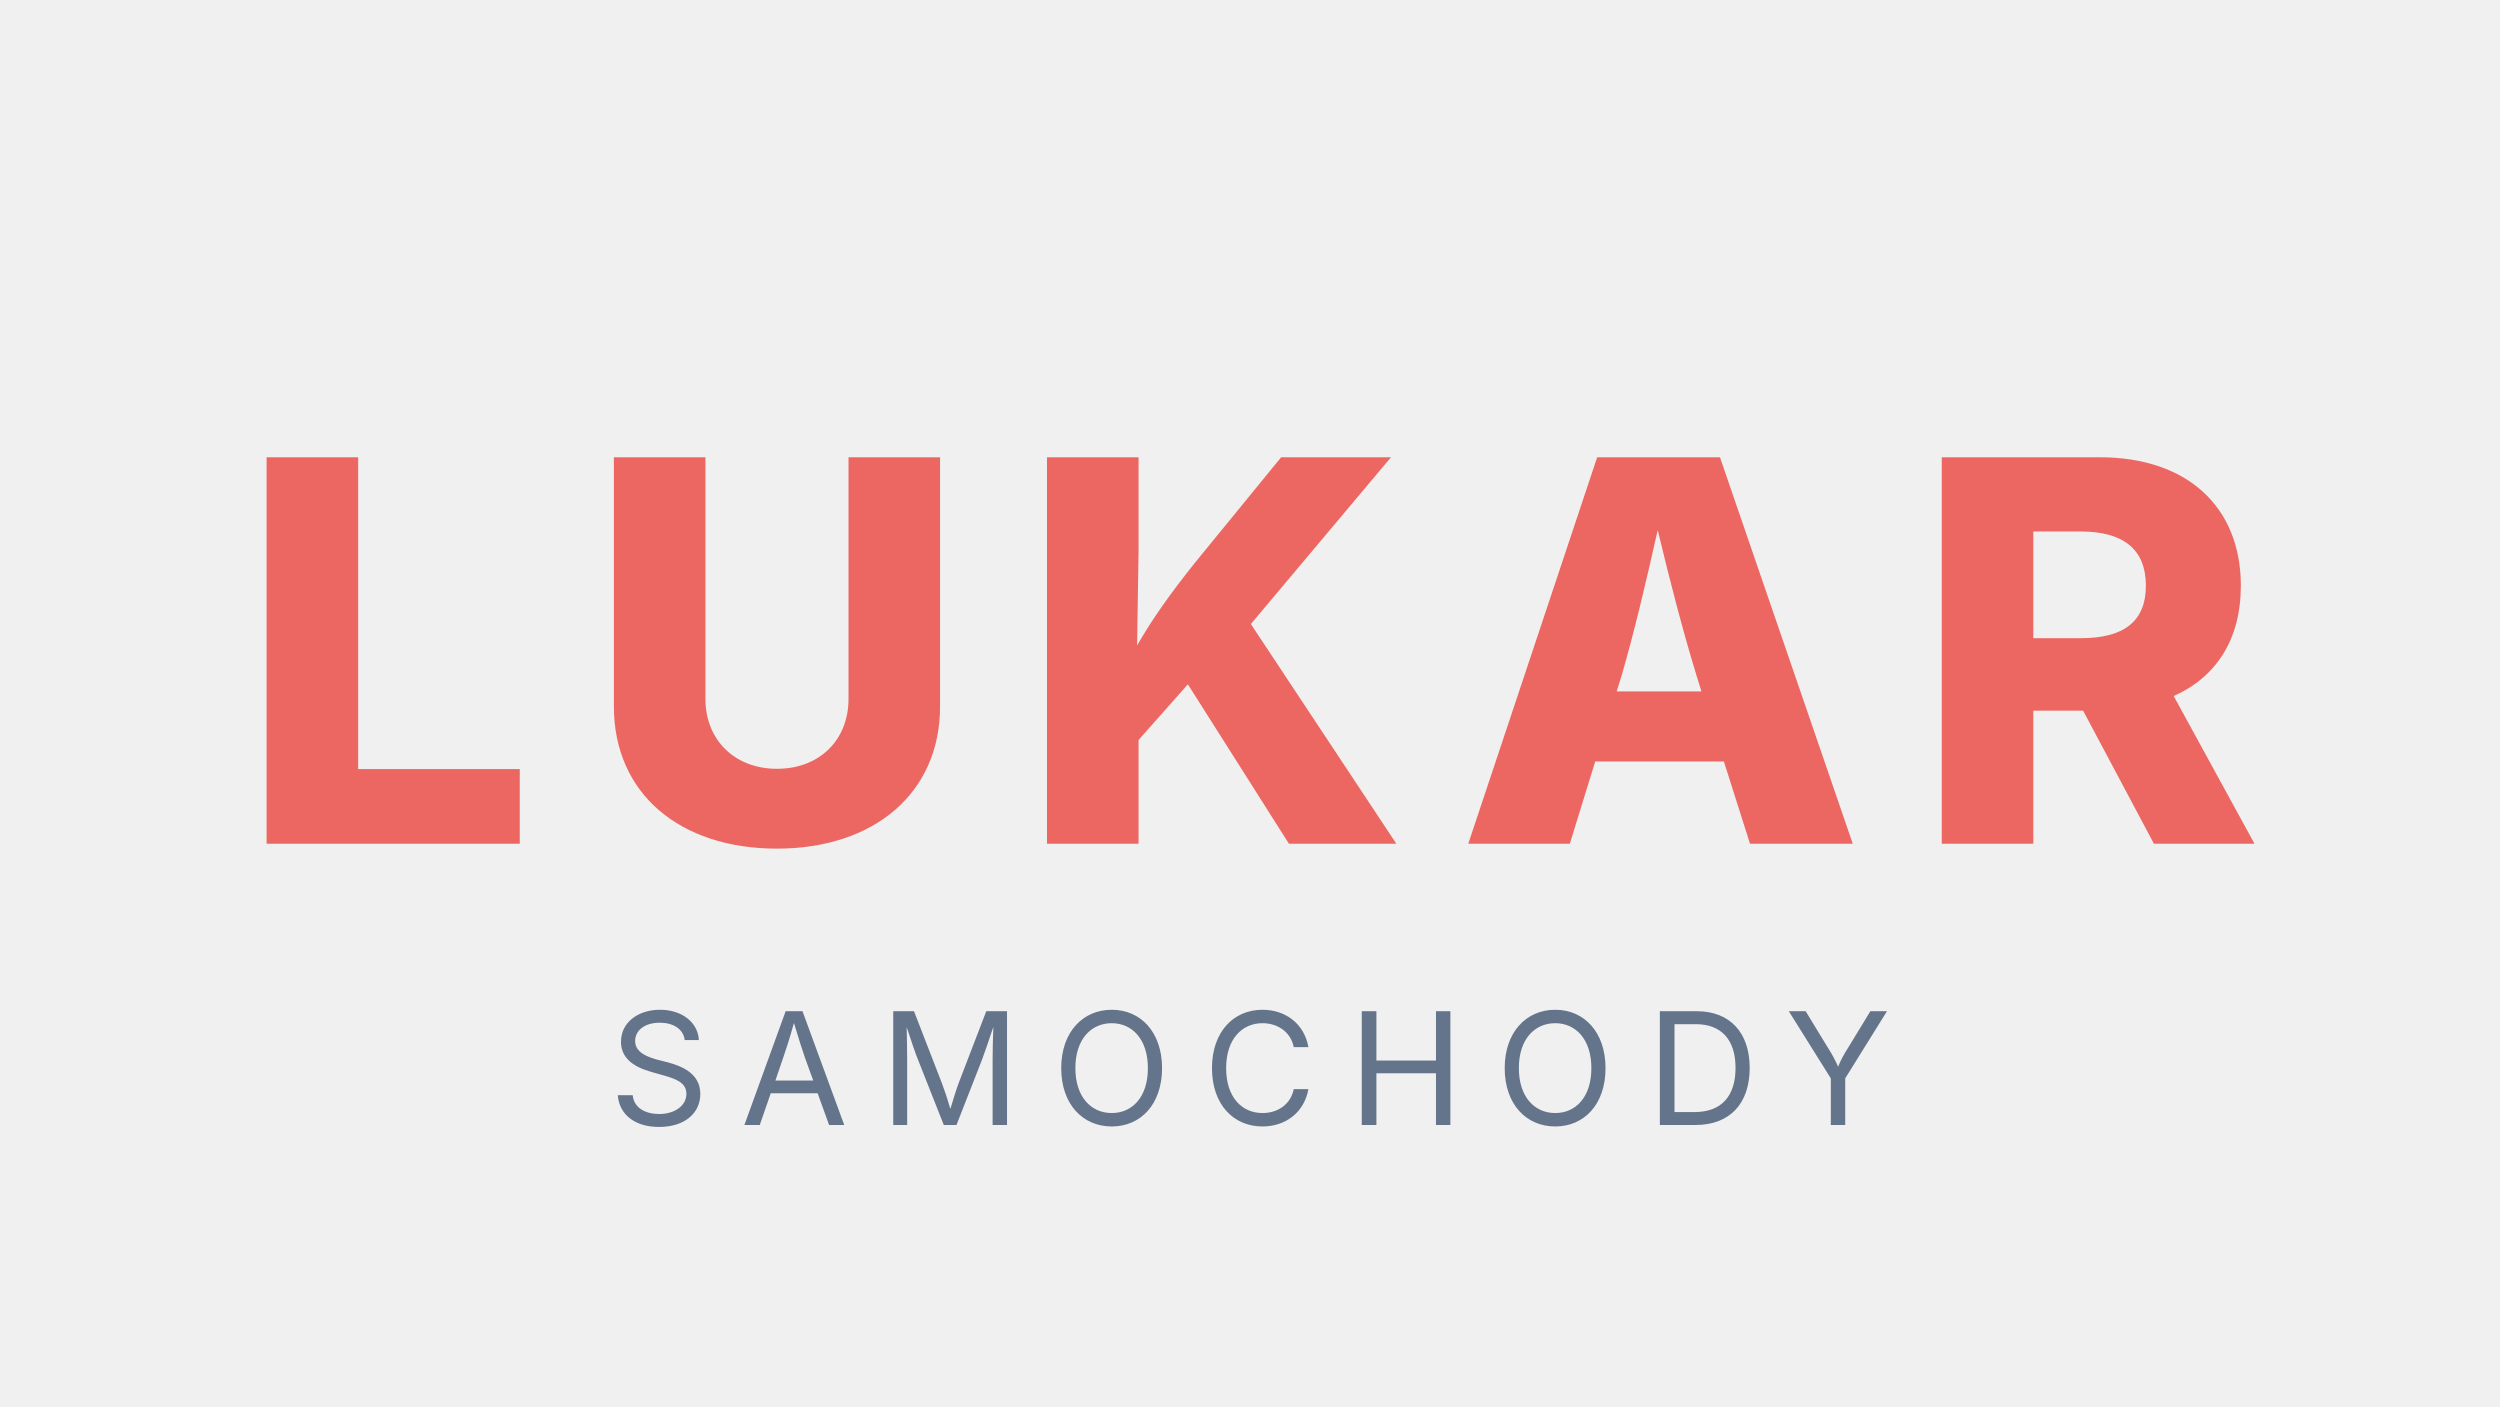
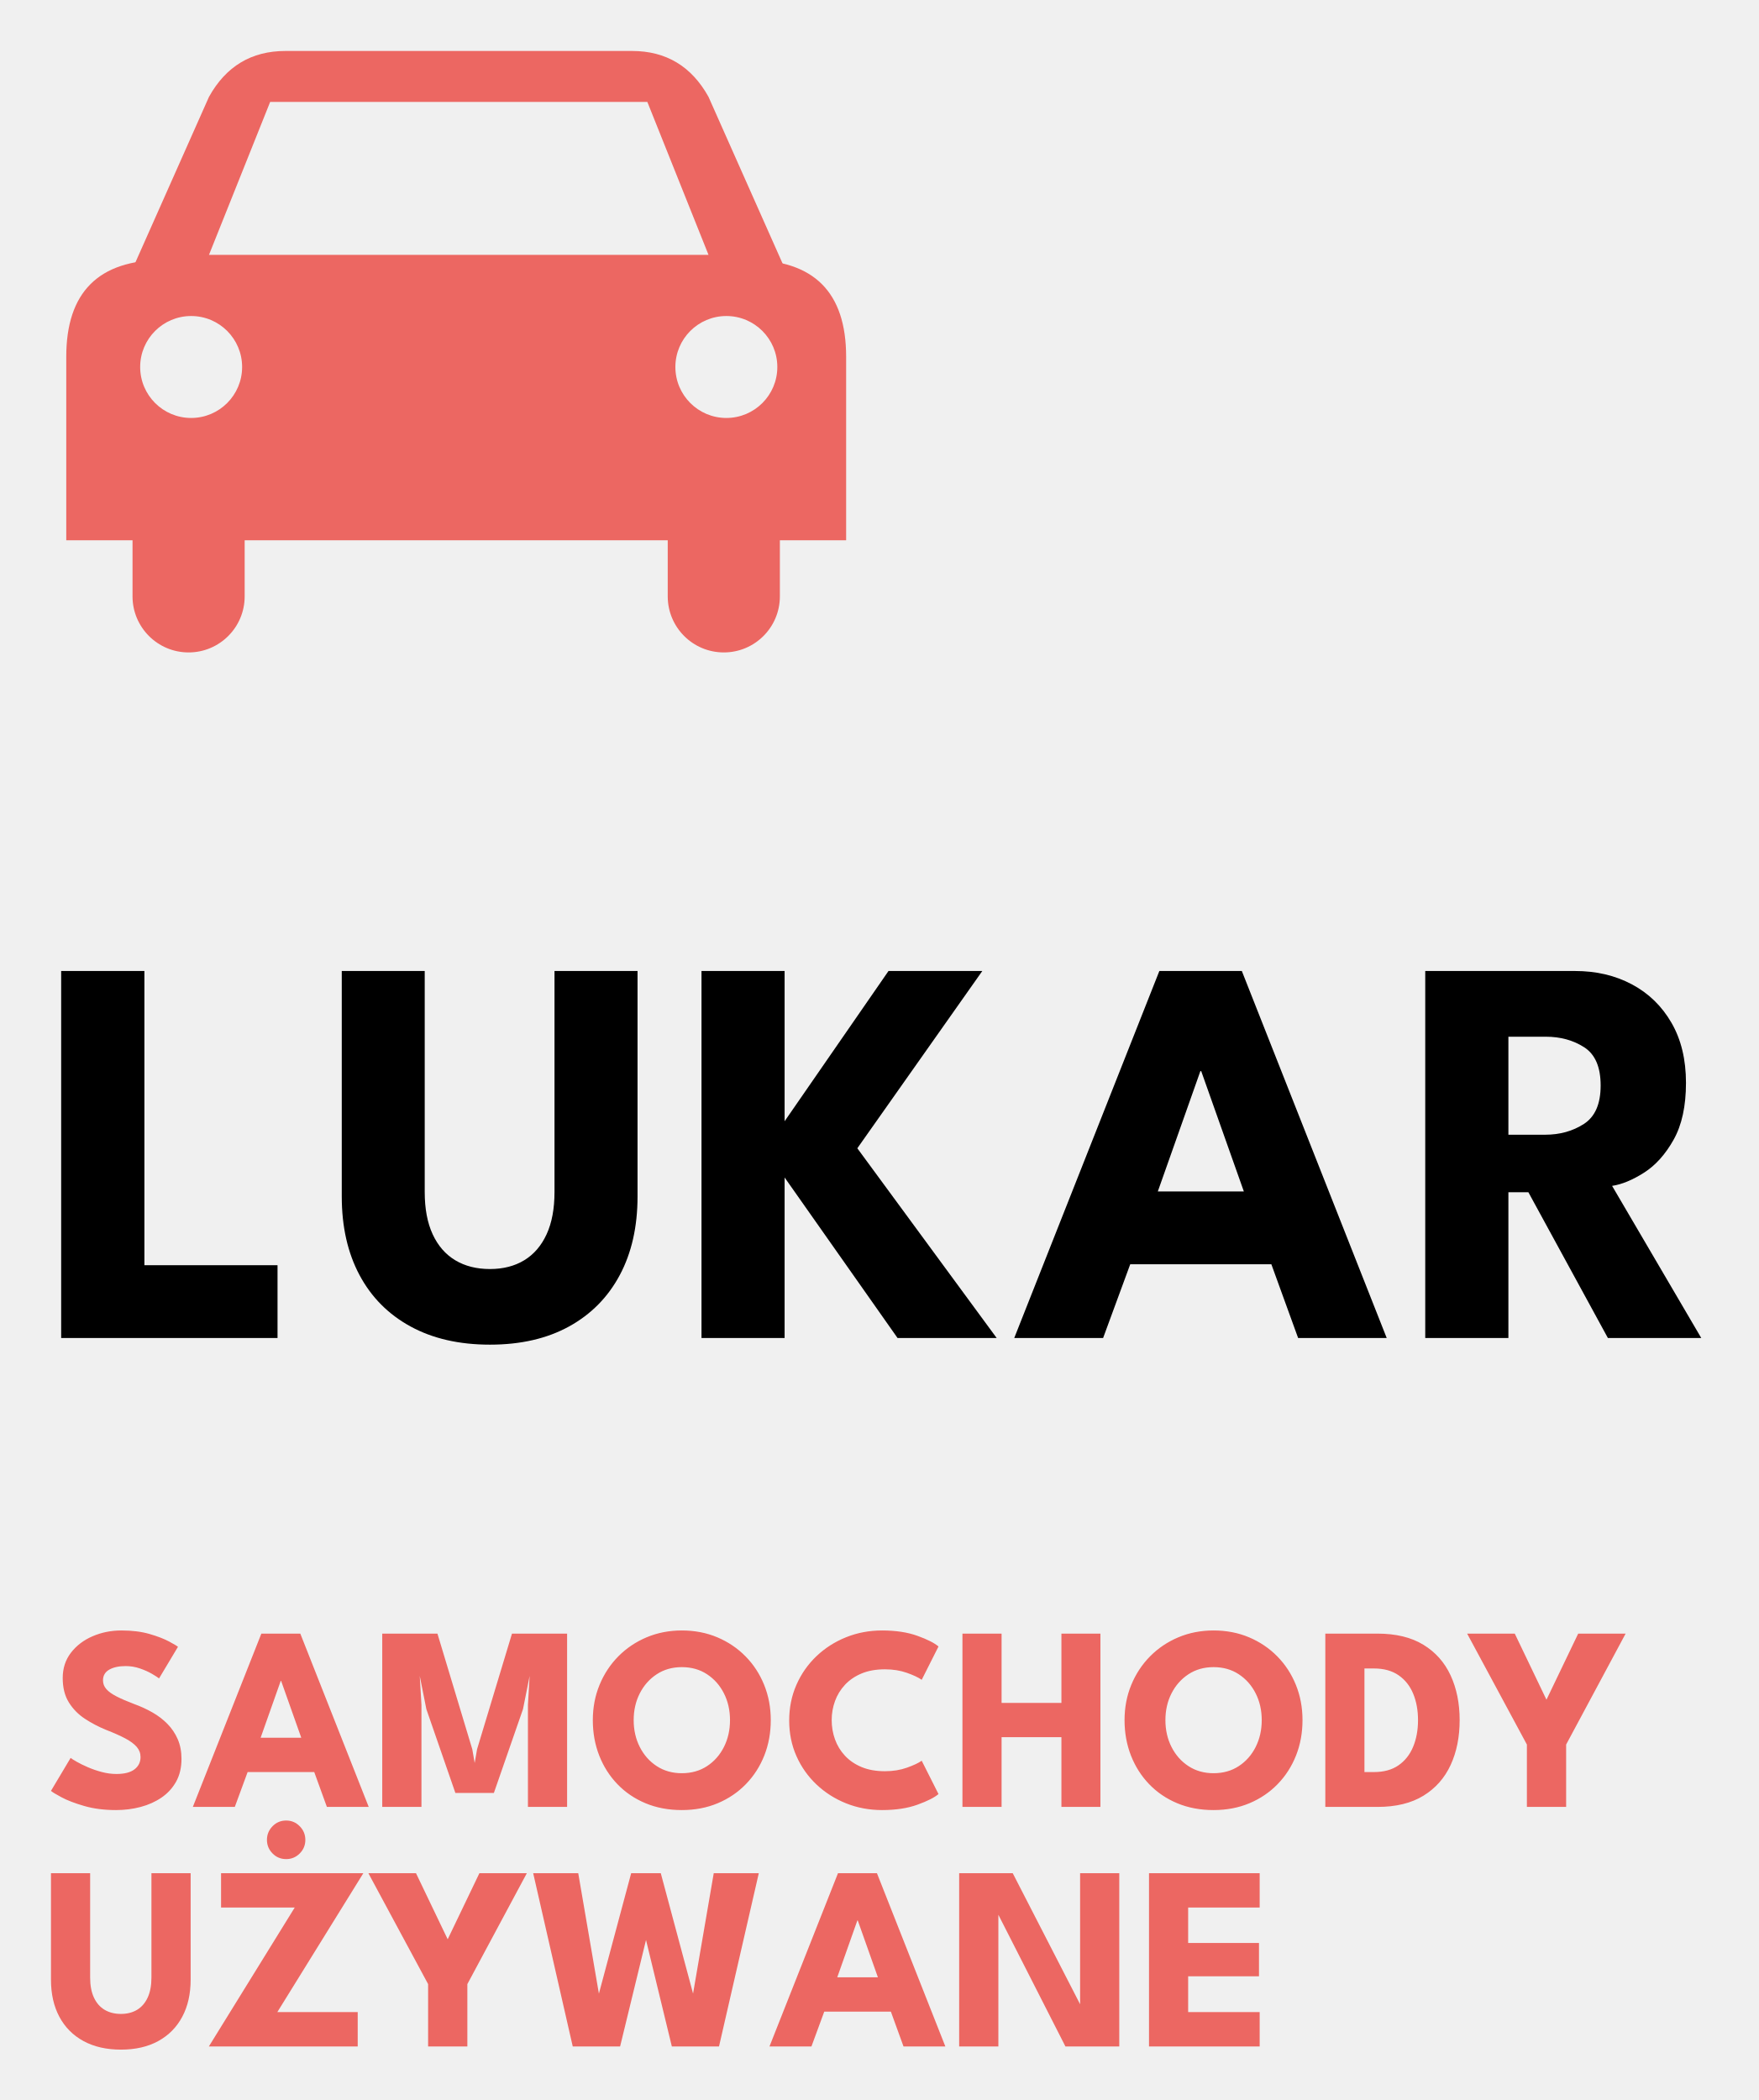
- <svg xmlns="http://www.w3.org/2000/svg" viewBox="0 0 160 90">
-   <text x="80" y="54" text-anchor="middle" font-family="Inter,Arial,sans-serif" font-weight="800" font-size="34" letter-spacing="3" fill="#EC6762">LUKAR</text>
-   <text x="80" y="72" text-anchor="middle" font-family="Inter,Arial,sans-serif" font-size="10" letter-spacing="2" fill="#64748B">SAMOCHODY</text>
+ <svg xmlns="http://www.w3.org/2000/svg" viewBox="50 50 345 412">
+   <mask id="carmask" maskUnits="userSpaceOnUse">
+     <rect x="45.0" y="40.0" width="200.0" height="150.0" fill="#fff" />
+     <path d="M103.00,70.00 L177.00,70.00 L189.00,100.00 L91.00,100.00 Z" fill="#000" />
+     <circle cx="87.50" cy="122.00" r="10.00" fill="#000" />
+     <circle cx="192.50" cy="122.00" r="10.00" fill="#000" />
+   </mask>
+   <g fill="#EC6762" mask="url(#carmask)">
+     <path d="M63.00,120.00 Q63.00,101.00 82.00,101.00 L197.00,101.00 Q216.00,101.00 216.00,120.00 L216.00,156.00 L63.00,156.00 Z" />
+     <path d="M75.00,105.00 L91.00,69.00 Q96.00,60.00 106.00,60.00 L174.00,60.00 Q184.00,60.00 189.00,69.00 L205.00,105.00 Z" />
+     <path d="M76.00,150.00 L98.00,150.00 L98.00,167.00 A11.00,11.00 0 0 1 76.00,167.00 Z" />
+     <path d="M181.00,150.00 L203.00,150.00 L203.00,167.00 A11.00,11.00 0 0 1 181.00,167.00 Z" />
+   </g>
+   <path d="M62.0 240.5H78.329V298.219H104.447V312.5H62.0ZM158.786 240.5H175.076V284.736Q175.076 293.627 171.595 300.153Q168.114 306.678 161.633 310.244Q155.152 313.809 146.117 313.809Q137.082 313.809 130.547 310.244Q124.011 306.678 120.53 300.153Q117.049 293.627 117.049 284.736V240.5H133.324V283.859Q133.324 288.792 134.886 292.162Q136.448 295.531 139.316 297.252Q142.185 298.972 146.117 298.972Q150.01 298.972 152.843 297.252Q155.677 295.531 157.232 292.162Q158.786 288.792 158.786 283.859ZM218.195 275.28 245.532 312.5H226.084L203.929 281.008V312.5H187.624V240.5H203.929V269.979L224.313 240.5H242.716ZM277.449 240.5H293.629L322.052 312.5H304.672L299.421 298.031H271.737L266.416 312.5H248.981ZM277.147 283.749H294.025L285.66 260.142H285.497ZM329.612 240.5H358.987Q365.235 240.5 370.157 243.121Q375.078 245.741 377.922 250.663Q380.766 255.584 380.766 262.447Q380.766 269.27 378.346 273.589Q375.926 277.908 372.539 280.065Q369.153 282.222 366.272 282.659L383.761 312.5H365.443L349.848 283.908H345.926V312.5H329.612ZM345.926 272.622H353.136Q357.47 272.622 360.747 270.5Q364.025 268.378 364.025 262.963Q364.025 257.548 360.807 255.47Q357.589 253.393 353.255 253.393H345.926Z" fill="#000000" />
+   <path d="M73.82 369.882Q76.97 369.882 79.35 370.576Q81.73 371.27 83.17 372.048Q84.61 372.825 84.915 373.087L81.206 379.288Q80.8 378.965 79.801 378.383Q78.801 377.801 77.454 377.335Q76.108 376.869 74.647 376.869Q72.657 376.869 71.432 377.569Q70.207 378.27 70.207 379.677Q70.207 380.632 70.862 381.383Q71.516 382.133 72.871 382.825Q74.225 383.517 76.309 384.311Q78.208 384.997 79.885 385.95Q81.562 386.903 82.844 388.206Q84.126 389.509 84.866 391.209Q85.606 392.909 85.606 395.082Q85.606 397.655 84.546 399.55Q83.486 401.444 81.673 402.677Q79.859 403.91 77.563 404.514Q75.267 405.118 72.795 405.118Q69.282 405.118 66.512 404.315Q63.742 403.512 62.038 402.595Q60.335 401.678 60.0 401.351L63.857 394.885Q64.154 395.124 65.045 395.636Q65.936 396.147 67.217 396.703Q68.498 397.26 69.957 397.648Q71.415 398.037 72.83 398.037Q75.204 398.037 76.388 397.127Q77.571 396.218 77.571 394.717Q77.571 393.593 76.824 392.725Q76.077 391.858 74.587 391.066Q73.097 390.275 70.849 389.399Q68.622 388.495 66.671 387.218Q64.721 385.941 63.512 384.003Q62.304 382.065 62.304 379.213Q62.304 376.345 63.915 374.251Q65.526 372.158 68.158 371.02Q70.79 369.882 73.82 369.882ZM101.275 370.5H108.916L122.338 404.5H114.131L111.651 397.667H98.578L96.065 404.5H87.832ZM101.133 390.923H109.103L105.153 379.775H105.076ZM161.258 370.5V404.5H153.573V384.477L153.908 378.799L152.603 385.32L146.89 401.765H139.34L133.646 385.32L132.349 378.799L132.683 384.477V404.5H124.991V370.5H135.819L142.656 393.185L143.125 395.885L143.593 393.185L150.444 370.5ZM174.319 387.474Q174.319 390.378 175.517 392.742Q176.715 395.105 178.842 396.496Q180.969 397.887 183.765 397.887Q186.587 397.887 188.711 396.496Q190.834 395.105 192.025 392.742Q193.216 390.378 193.216 387.474Q193.216 384.571 192.025 382.22Q190.834 379.869 188.711 378.472Q186.587 377.075 183.765 377.075Q180.969 377.075 178.842 378.472Q176.715 379.869 175.517 382.22Q174.319 384.571 174.319 387.474ZM166.302 387.474Q166.302 383.765 167.622 380.558Q168.943 377.352 171.311 374.956Q173.68 372.561 176.868 371.221Q180.056 369.882 183.765 369.882Q187.538 369.882 190.719 371.221Q193.9 372.561 196.259 374.956Q198.618 377.352 199.916 380.558Q201.215 383.765 201.215 387.474Q201.215 391.209 199.945 394.416Q198.674 397.623 196.334 400.031Q193.993 402.439 190.803 403.779Q187.612 405.118 183.765 405.118Q179.85 405.118 176.643 403.779Q173.436 402.439 171.124 400.031Q168.812 397.623 167.557 394.416Q166.302 391.209 166.302 387.474ZM223.612 397.496Q225.977 397.496 227.924 396.803Q229.871 396.11 230.827 395.438L234.121 401.976Q232.92 403.006 229.997 404.062Q227.073 405.118 223.055 405.118Q219.294 405.118 215.998 403.8Q212.703 402.482 210.184 400.101Q207.666 397.721 206.247 394.521Q204.828 391.321 204.828 387.552Q204.828 383.782 206.243 380.556Q207.659 377.33 210.168 374.937Q212.677 372.544 215.986 371.213Q219.294 369.882 223.055 369.882Q227.073 369.882 229.997 370.938Q232.92 371.994 234.121 373.024L230.827 379.562Q229.871 378.883 227.924 378.193Q225.977 377.504 223.612 377.504Q220.99 377.504 219.036 378.319Q217.082 379.134 215.77 380.543Q214.459 381.953 213.813 383.741Q213.166 385.528 213.166 387.474Q213.166 389.446 213.813 391.246Q214.459 393.047 215.77 394.457Q217.082 395.866 219.036 396.681Q220.99 397.496 223.612 397.496ZM258.235 390.82H246.497V404.5H238.818V370.5H246.497V384.095H258.235V370.5H265.887V404.5H258.235ZM278.638 387.474Q278.638 390.378 279.835 392.742Q281.033 395.105 283.16 396.496Q285.288 397.887 288.083 397.887Q290.905 397.887 293.029 396.496Q295.153 395.105 296.343 392.742Q297.534 390.378 297.534 387.474Q297.534 384.571 296.343 382.22Q295.153 379.869 293.029 378.472Q290.905 377.075 288.083 377.075Q285.288 377.075 283.16 378.472Q281.033 379.869 279.835 382.22Q278.638 384.571 278.638 387.474ZM270.62 387.474Q270.62 383.765 271.94 380.558Q273.261 377.352 275.63 374.956Q277.998 372.561 281.186 371.221Q284.374 369.882 288.083 369.882Q291.856 369.882 295.037 371.221Q298.218 372.561 300.577 374.956Q302.936 377.352 304.235 380.558Q305.533 383.765 305.533 387.474Q305.533 391.209 304.263 394.416Q302.992 397.623 300.652 400.031Q298.312 402.439 295.121 403.779Q291.931 405.118 288.083 405.118Q284.168 405.118 280.961 403.779Q277.755 402.439 275.442 400.031Q273.13 397.623 271.875 394.416Q270.62 391.209 270.62 387.474ZM310.008 370.5H320.229Q325.664 370.5 329.237 372.677Q332.81 374.853 334.586 378.691Q336.363 382.529 336.363 387.474Q336.363 392.445 334.59 396.283Q332.817 400.121 329.244 402.311Q325.671 404.5 320.229 404.5H310.008ZM317.686 377.338V397.662H319.545Q322.449 397.662 324.359 396.342Q326.27 395.021 327.229 392.722Q328.188 390.422 328.195 387.526Q328.202 384.611 327.256 382.308Q326.31 380.005 324.383 378.671Q322.456 377.338 319.545 377.338ZM349.555 392.265 337.833 370.5H347.176L353.395 383.468L359.619 370.5H368.925L357.254 392.265V404.5H349.555Z" fill="#EC6762" />
+   <path d="M79.709 417.5H87.401V438.389Q87.401 442.588 85.758 445.669Q84.114 448.751 81.053 450.435Q77.993 452.118 73.726 452.118Q69.46 452.118 66.374 450.435Q63.288 448.751 61.644 445.669Q60.0 442.588 60.0 438.389V417.5H67.685V437.975Q67.685 440.305 68.423 441.896Q69.16 443.487 70.515 444.299Q71.87 445.112 73.726 445.112Q75.565 445.112 76.903 444.299Q78.241 443.487 78.975 441.896Q79.709 440.305 79.709 437.975ZM93.368 417.5H121.284L104.406 444.756H120.177V451.5H90.972L107.818 424.244H93.368ZM106.144 414.739Q104.565 414.739 103.468 413.626Q102.371 412.512 102.371 410.967Q102.371 409.414 103.468 408.292Q104.565 407.169 106.144 407.169Q107.696 407.169 108.8 408.288Q109.904 409.407 109.904 410.967Q109.904 412.526 108.8 413.633Q107.696 414.739 106.144 414.739ZM133.99 439.265 122.268 417.5H131.611L137.83 430.468L144.054 417.5H153.36L141.689 439.265V451.5H133.99ZM191.059 451.5H181.808L176.057 427.789H177.424L171.655 451.5H162.365L154.603 417.5H163.443L167.536 441.361H167.435L173.828 417.5H179.635L186.034 441.361H185.927L190.027 417.5H198.866ZM214.403 417.5H222.043L235.466 451.5H227.258L224.778 444.667H211.705L209.193 451.5H200.959ZM214.26 437.923H222.231L218.28 426.775H218.203ZM245.31 424.565 245.867 424.658V451.5H238.175V417.5H248.681L262.452 444.285L261.902 444.398V417.5H269.587V451.5H259.024ZM275.42 417.5H297.131V424.244H283.098V431.189H296.998V437.727H283.098V444.756H297.131V451.5H275.42Z" fill="#EC6762" />
</svg>
